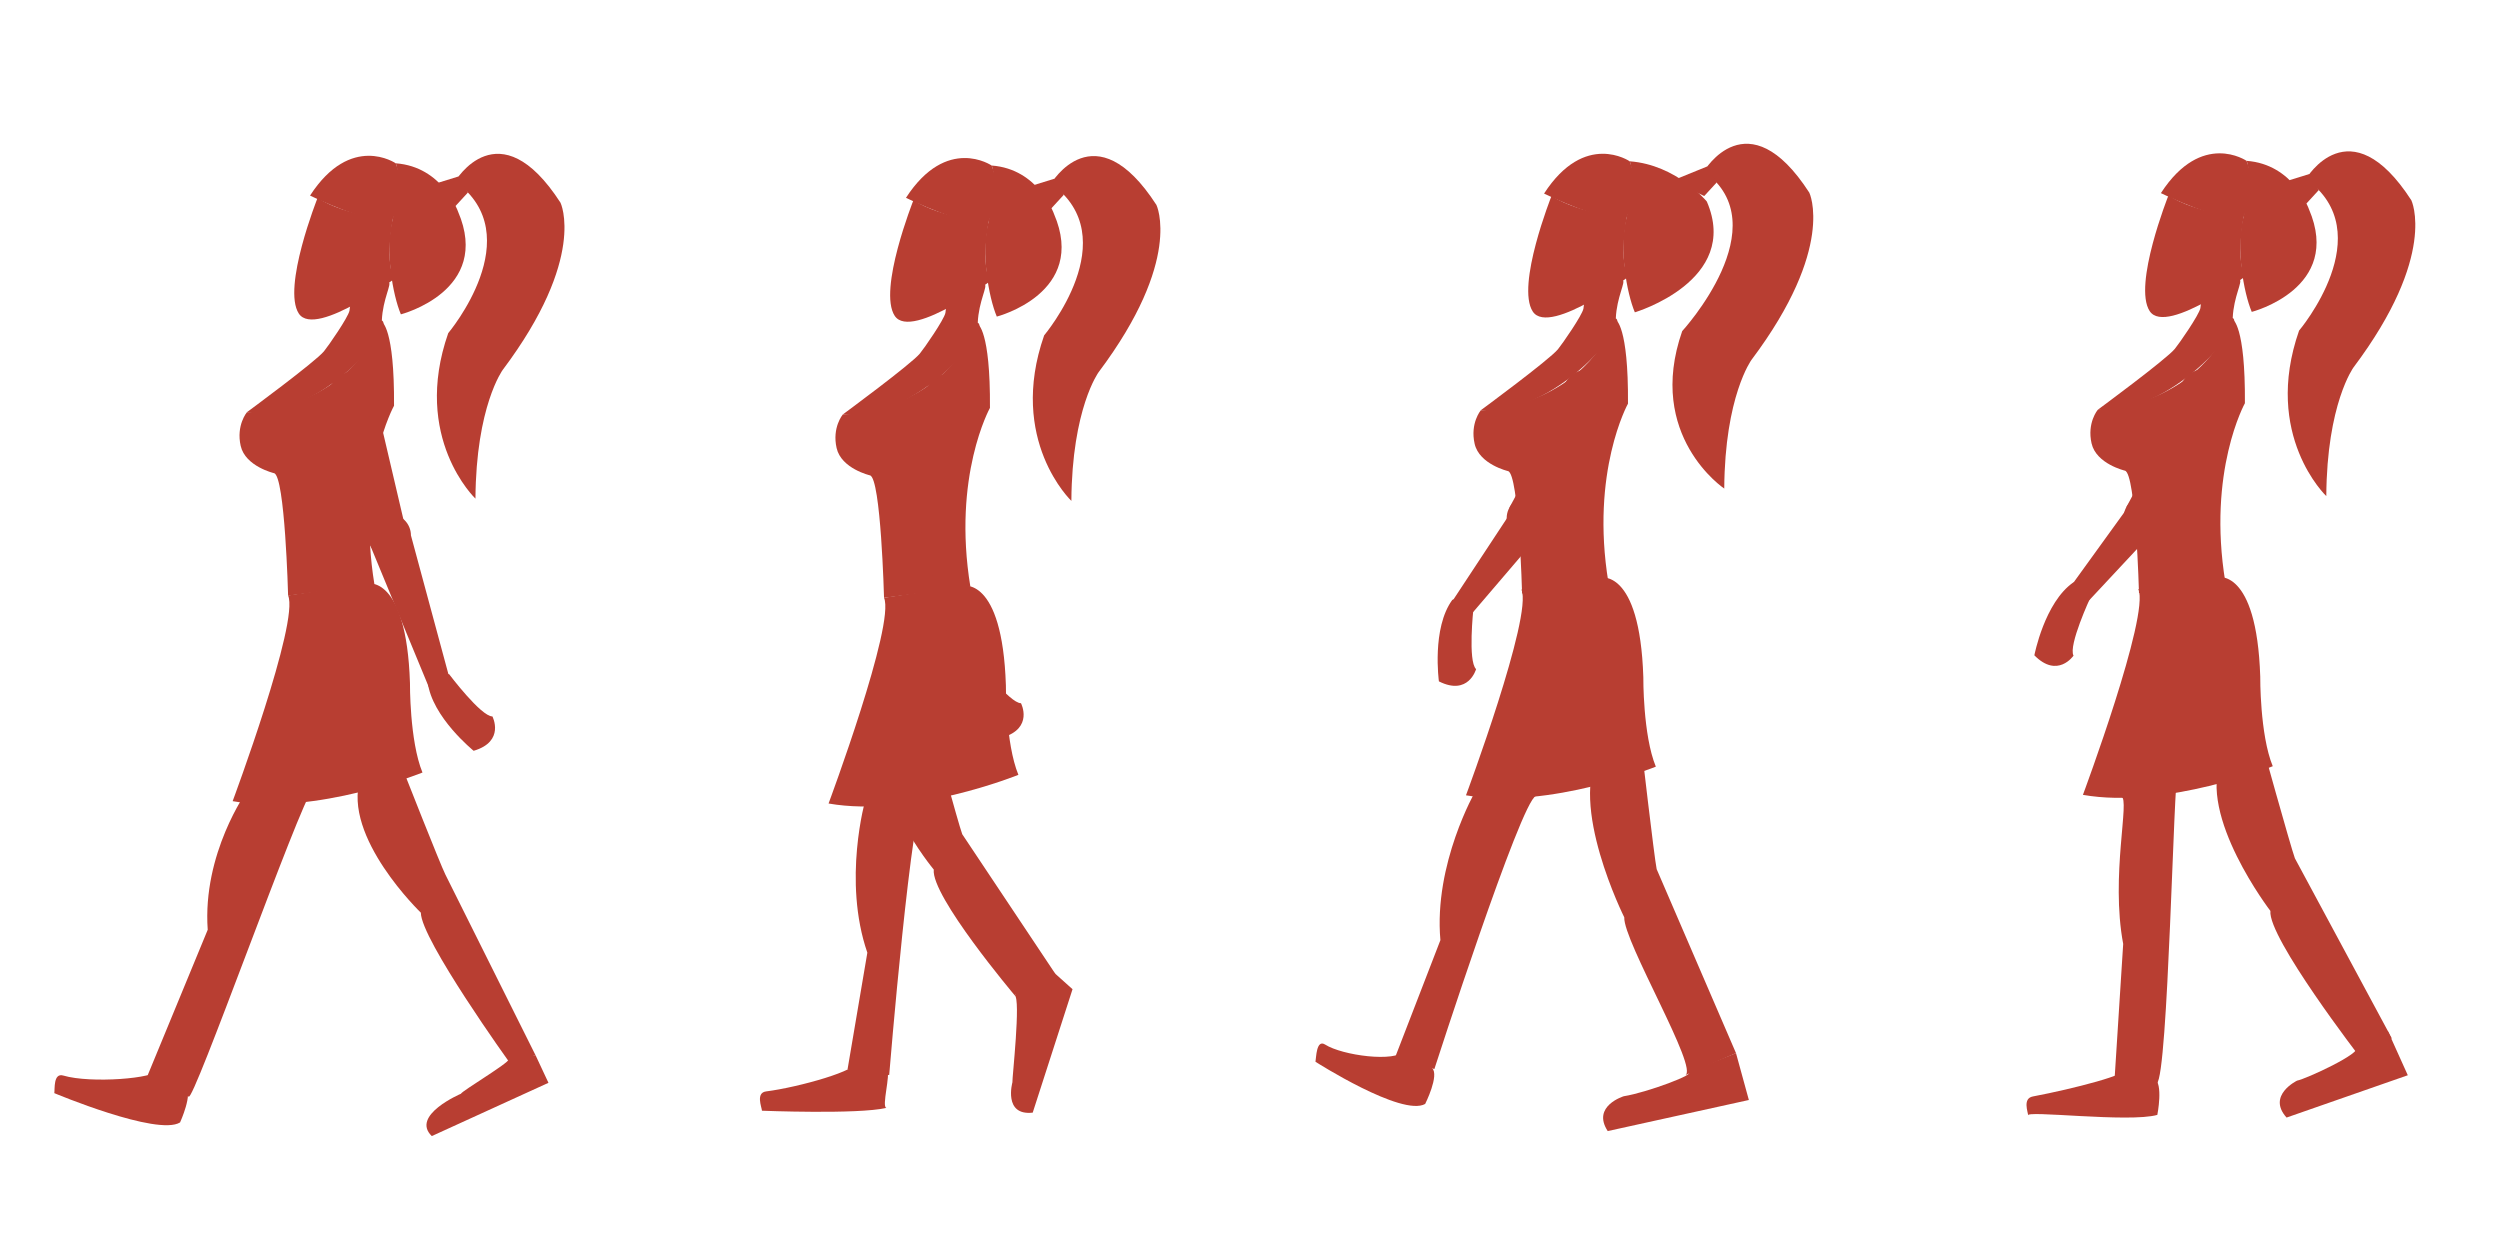
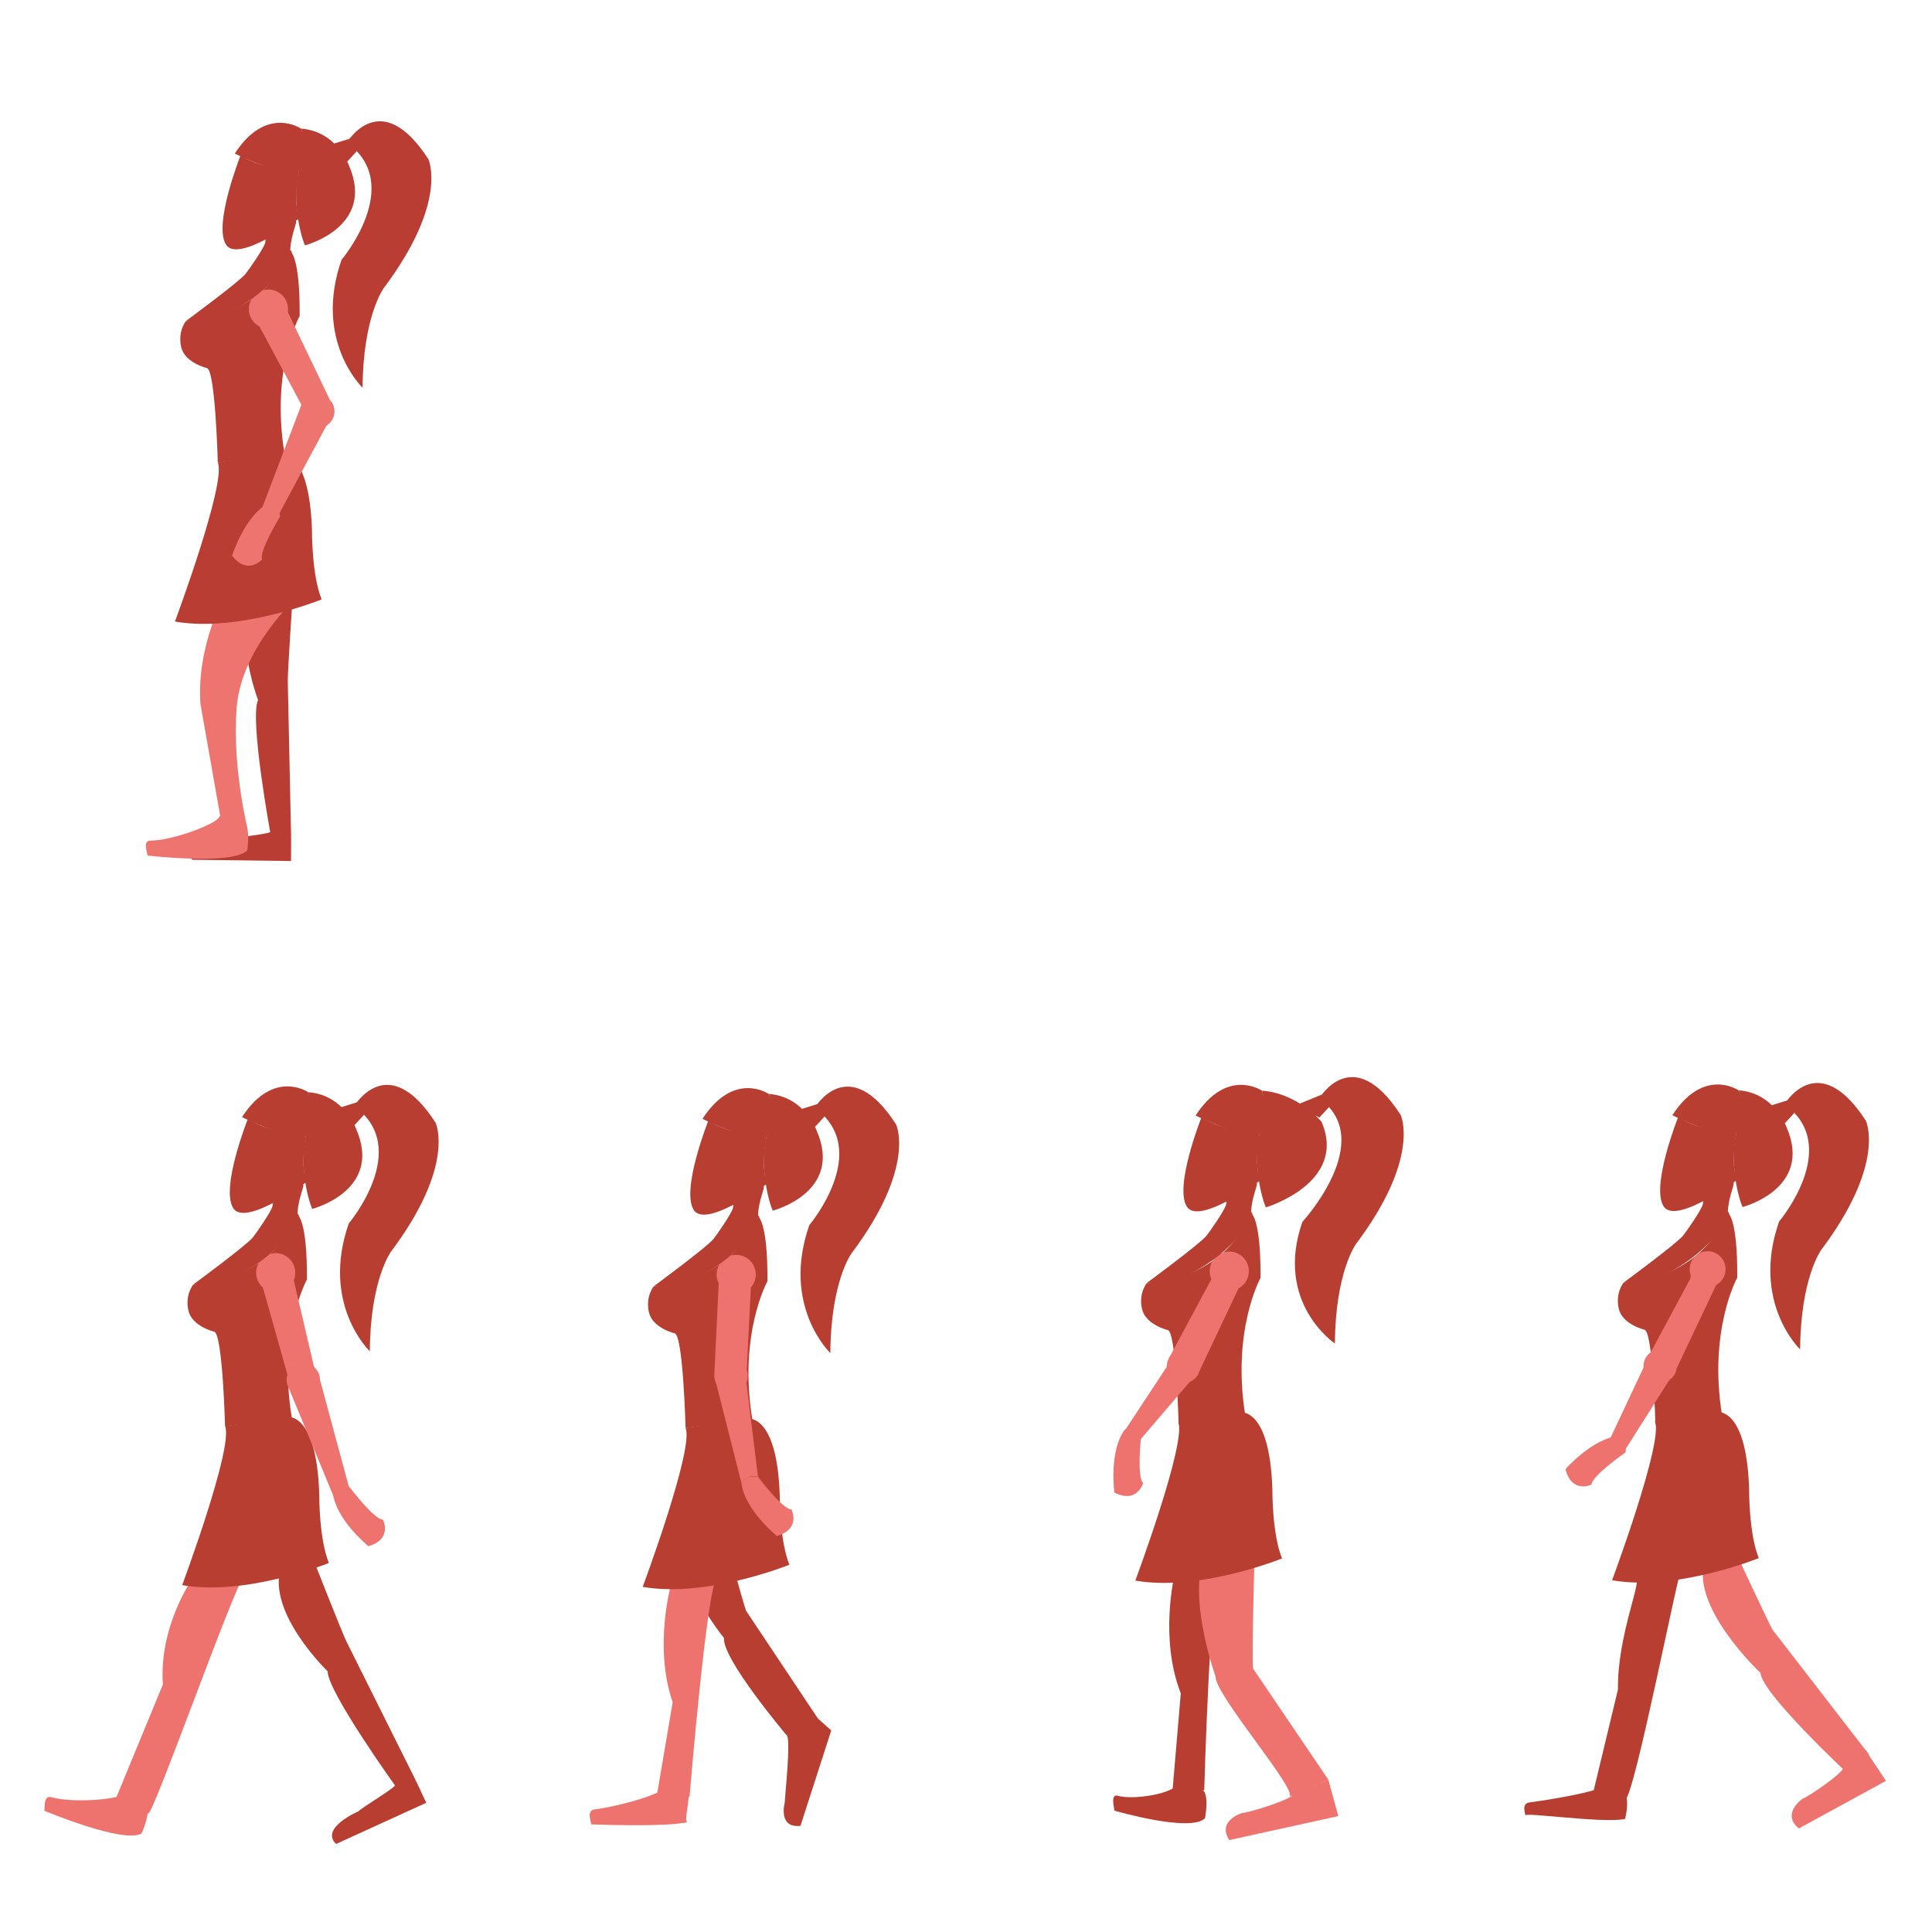
- <svg xmlns="http://www.w3.org/2000/svg" xmlns:xlink="http://www.w3.org/1999/xlink" id="step_4" data-name="step 4" viewBox="0 0 1600 800">
+ <svg xmlns="http://www.w3.org/2000/svg" xmlns:xlink="http://www.w3.org/1999/xlink" id="step_4" data-name="step 4" viewBox="0 0 1600 1600">
  <defs>
-     <style>.cls-1{fill:none;}.cls-2{fill:#b83e32;}</style>
+     <style>.cls-1{fill:none;}.cls-2{fill:#ee736e;}.cls-3{fill:#b83e32;}.cls-4{fill:#b93d33;}.cls-5{fill:#ee746f;}.cls-6{opacity:0.38;}</style>
    <symbol id="w1_v2" data-name="w1_v2" viewBox="0 0 400 800">
      <rect class="cls-1" width="400" height="800" />
-       <path class="cls-2" d="M305.26,670.2c4.19,3.55-32.14,20.32-37.92,21.4,0,0-19.54,9.42-6.73,23.64l77.58-27.08-12.8-28.41Z" />
-       <path class="cls-2" d="M243.59,471.24s19.74,71.11,22.35,78.09l62,115.18L308,677.17S248.47,599.9,250.26,583c0,0-46.84-61.07-31.32-97Z" />
-       <path class="cls-2" d="M156.15,684.16c5.84,2.94-32.2,12.71-57.9,17.57-6.68,1.26-3.19,9.79-3,12.28-3.29-3.79,64.62,4.66,82.64-.48,0,0,4-20.21-2-23.37Z" />
-       <path class="cls-2" d="M154.82,509.83c5.78,1.34-7,50.58,1.22,94.29l-5.62,88.12,27.11,1.21C184.85,688.66,188.31,496.18,191,494Z" />
-       <path class="cls-2" d="M226.13,204.39s8.14,3.66,7.81,53.66c0,0-24.18,43.51-12.52,114.51l-55.27,7s-2-76.67-9-78.34c0,0-18.35-4.29-21.35-17.46s3.93-21.44,3.93-21.44S201.46,262.06,226.13,204.39Z" />
-       <path class="cls-2" d="M215.76,369.47s25.68-7.09,28,63.57c0,0-.33,37,8,57.34,0,0-68.32,27.66-121.49,18.33,0,0,42.83-115,35.49-131.67Z" />
-       <path class="cls-2" d="M120.36,378.21s9.83-.75,12.67,7.31L186.71,328l-12.88-23.77Z" />
-       <path class="cls-2" d="M158.06,324.57l35.65-66.33S195,228.63,224,249.3l-42.47,89.77Z" />
+       <path class="cls-2" d="M321.68,662.48c4.72,2.82-28.38,25.3-33.91,27.31,0,0-17.74,12.49-2.77,24.42l72.11-39.39-17.27-25.94Z" />
+       <path class="cls-2" d="M228.33,476.28s31.09,66.93,34.81,73.39l80,103.49L325.57,668.9s-71.4-66.5-72.4-83.47c0,0-56.19-52.6-46.74-90.55Z" />
+       <path class="cls-3" d="M120.19,679c5.75,2.87-32.54,10.27-58.37,13.7-6.71.89-3.47,8.73-3.35,11-3.18-3.55,64.44,6.63,82.59,2.66,0,0,4.54-18.11-1.28-21.19Z" />
+       <path class="cls-3" d="M150.08,506c5.46,2.31-15.55,48.63-14.94,93.11l-20.63,85.86,26.5,5.83c8-3.46,44.39-192.51,47.44-194.15Z" />
+       <path class="cls-3" d="M226.13,204.39s8.14,3.67,7.81,53.67c0,0-24.18,43.5-12.52,114.5l-55.27,7s-2-76.67-9-78.33c0,0-18.35-4.29-21.35-17.46s3.93-21.44,3.93-21.44S201.46,262.06,226.13,204.39Z" />
+       <path class="cls-3" d="M215.76,369.47s25.68-7.09,28,63.57c0,0-.33,37,8,57.33,0,0-68.33,27.67-121.5,18.33,0,0,42.83-115,35.5-131.67Z" />
+       <path class="cls-2" d="M124.54,400.16s9.52-2.56,13.8,4.84l42.11-66.5-17.06-21Z" />
+       <path class="cls-2" d="M162.45,319.61l32.7-60.85s1.17-27.17,27.77-8.21l-39,82.36Z" />
      <circle class="cls-2" cx="170.1" cy="331.31" r="13.8" />
-       <circle class="cls-2" cx="208.08" cy="252.43" r="16.21" />
-       <path class="cls-2" d="M230.47,178.9c2.33.93-3.78,10.89-4.33,24.63,8.57,4.24-40.23,62.79-86.41,58.75,0,0,43.81-32.26,49.35-39,2.9-3.52,15.4-21.58,16.35-26l2.65-21.09Z" />
-       <path class="cls-2" d="M185,125.11s-22.83,57.45-12,74,66.9-26.64,61.28-22.25c0,0-6.39-6.72-1.08-38.75C233.67,139.4,203.66,136.9,185,125.11Z" />
-       <path class="cls-2" d="M235,102.94s-28.67-19.69-54.83,20.66c0,0,40.07,19.84,52.86,15.19C233.05,138.79,242.41,120.67,235,102.94Z" />
-       <path class="cls-2" d="M238.32,199.61s58.43-15,36.59-65.75c0,0-9.84-28.71-39.89-30.92,2,4.56,2.6,18.17-2,35.85C228,158.35,233.08,187.22,238.32,199.61Z" />
-       <path class="cls-2" d="M273,114.56s27.85-47.71,67.46,13.62c0,0,17,35-37,106.94,0,0-17.07,23.19-17.43,82.39,0,0-40.88-38.8-17.42-105.93C268.65,211.58,321.37,149.1,273,114.56Z" />
-       <polygon class="cls-2" points="275.24 111.35 281.23 121.64 273.23 130.34 262.13 115.41 275.24 111.35" />
-       <path class="cls-2" d="M124.15,372.73s8,0,10.89,9.76c0,0-14.25,30.66-10.79,37.13,0,0-10.19,14.89-25.06-.22C99.19,419.4,105.67,385.54,124.15,372.73Z" />
+       <circle class="cls-2" cx="209.42" cy="251.09" r="14.87" />
+       <path class="cls-3" d="M230.47,178.9c2.33.93-3.78,10.88-4.32,24.62,8.56,4.24-40.24,62.8-86.42,58.75,0,0,43.81-32.25,49.35-39,2.9-3.53,15.4-21.58,16.35-26l2.65-21.09Z" />
+       <path class="cls-3" d="M185,125.11s-22.83,57.45-12,74,66.9-26.64,61.29-22.25c0,0-6.39-6.73-1.09-38.76C233.67,139.4,203.66,136.9,185,125.11Z" />
+       <path class="cls-3" d="M235,102.94s-28.68-19.69-54.84,20.66c0,0,40.08,19.84,52.86,15.19C233,138.79,242.41,120.67,235,102.94Z" />
+       <path class="cls-3" d="M238.32,199.61s58.43-15,36.59-65.75c0,0-9.84-28.71-39.88-30.92,2,4.56,2.6,18.17-2,35.85C228,158.35,233.08,187.22,238.32,199.61Z" />
+       <path class="cls-3" d="M273,114.56s27.85-47.7,67.45,13.62c0,0,17,35.05-37,106.95,0,0-17.07,23.19-17.44,82.39,0,0-40.87-38.8-17.42-105.93C268.65,211.58,321.37,149.1,273,114.56Z" />
+       <polygon class="cls-3" points="275.24 111.35 281.23 121.64 273.23 130.34 262.13 115.41 275.24 111.35" />
+       <path class="cls-2" d="M136.78,389s6.87,4,4.47,13.92c0,0-27.78,19.27-28.07,26.6,0,0-16.31,7.7-21.52-12.85C91.67,416.65,114.36,390.7,136.78,389Z" />
    </symbol>
    <symbol id="w2_v2" data-name="w2_v2" viewBox="0 0 400 800">
      <rect class="cls-1" width="400" height="800" />
-       <path class="cls-2" d="M278.82,686.31c7.4.47-26.21,13-40.77,15.27,0,0-20.77,6.27-10.31,22.31L318.07,704l-8.23-30Z" />
-       <path class="cls-2" d="M249.07,475.66s8.47,73.31,10,80.61L309.84,674,277.2,688.18c9.55-3.24-39.61-85.9-38.87-101.09,0,0-36.33-72.76-15.43-105.82Z" />
-       <path class="cls-2" d="M97.9,672.38c-5.92,7.77-40.09,3.1-51-3.85-5.73-3.65-5.71,8.57-6.2,11,0,0,55.4,35.36,70.2,27,0,0,9.26-18.39,4.42-23Z" />
-       <path class="cls-2" d="M143.09,506.28s-26.8,46.58-22.43,95.41L91.94,676l24.85,8.21s55.26-171.41,65-174.82Z" />
-       <path class="cls-2" d="M232.91,204.67s8.14,3.67,7.8,53.67c0,0-24.18,43.5-12.51,114.5l-55.27,7s-2-76.67-9-78.34c0,0-18.36-4.29-21.36-17.46s3.93-21.44,3.93-21.44S208.23,262.35,232.91,204.67Z" />
-       <path class="cls-2" d="M222.53,369.75s25.68-7.09,28,63.58c0,0-.34,37,8,57.33,0,0-68.33,27.67-121.5,18.33,0,0,42.83-115,35.5-131.66Z" />
-       <path class="cls-2" d="M126.55,387.39s9.79-1.17,13,6.75l51.15-59.82-13.9-23.2Z" />
-       <path class="cls-2" d="M164.84,324.85l35.64-66.32s1.28-29.62,30.28-8.95l-42.47,89.77Z" />
-       <circle class="cls-2" cx="176.88" cy="331.59" r="13.8" />
-       <circle class="cls-2" cx="214.85" cy="252.71" r="16.21" />
-       <path class="cls-2" d="M237.24,179.18c2.34.93-3.78,10.89-4.32,24.63,8.56,4.24-40.24,62.79-86.42,58.75,0,0,43.81-32.26,49.36-39,2.89-3.53,15.4-21.58,16.34-26l2.65-21.1Z" />
-       <path class="cls-2" d="M191.78,125.39s-22.84,57.45-12,74,66.9-26.64,61.29-22.25c0,0-6.39-6.73-1.09-38.76C240.44,139.69,210.43,137.18,191.78,125.39Z" />
-       <path class="cls-2" d="M241.8,103.22S213.12,83.53,187,123.88c0,0,40.08,19.84,52.86,15.19C239.82,139.07,249.19,121,241.8,103.22Z" />
-       <path class="cls-2" d="M245.1,199.89S313,179.7,291.18,129c0,0-19.33-23.56-49.38-25.77,2,4.56,2.6,18.18-2,35.85C234.76,158.63,239.85,187.51,245.1,199.89Z" />
-       <path class="cls-2" d="M289.31,109.68S317.16,62,356.76,123.3c0,0,17,35.06-37,107,0,0-17.07,23.19-17.44,82.39,0,0-50.37-33.65-26.91-100.78C275.43,211.86,337.64,144.23,289.31,109.68Z" />
-       <polygon class="cls-2" points="291.52 106.48 297.5 116.76 289.5 125.46 268.9 115.69 291.52 106.48" />
-       <path class="cls-2" d="M128.33,383.87s7.54-2.57,13.46,5.74c0,0-3.64,33.61,1.71,38.63,0,0-4.86,17.37-23.8,7.84C119.7,436.08,115,401.94,128.33,383.87Z" />
+       <path class="cls-3" d="M180.51,682.47c-3.5,9.12-37.61,14.21-50,10.6-6.52-1.9-3.08,9.83-2.86,12.32,0,0,63.09,18.41,75,6.21,0,0,3.73-20.25-2.22-23.35Z" />
+       <path class="cls-3" d="M177.33,510.36s-12.67,52.23,5.21,97.87l-6.74,79.38,26.16.91s5-180,13.41-186Z" />
+       <path class="cls-2" d="M273.8,692.17c7.39.47-26.21,13-40.77,15.26,0,0-20.76,6.28-10.31,22.31L313,709.86l-8.24-30Z" />
+       <path class="cls-2" d="M244,481.51s-3,99-1.54,106.26l62.31,92L272.13,694c9.55-3.24-61.52-84.55-60.78-99.74,0,0-26.59-73.81-5.69-106.87Z" />
+       <path class="cls-3" d="M240.77,210.53s8.14,3.67,7.81,53.67c0,0-24.18,43.5-12.52,114.5l-55.27,7s-2-76.67-9-78.33c0,0-18.35-4.29-21.35-17.46s3.93-21.44,3.93-21.44S216.09,268.2,240.77,210.53Z" />
+       <path class="cls-3" d="M230.39,375.61s25.68-7.09,28,63.57c0,0-.33,37,8,57.33,0,0-68.33,27.67-121.5,18.33,0,0,42.83-115,35.5-131.67Z" />
+       <path class="cls-2" d="M134.42,393.25s9.79-1.17,13,6.75l51.15-59.82L184.64,317Z" />
+       <path class="cls-2" d="M172.7,330.71l35.64-66.33s1.27-29.61,30.27-8.95l-42.47,89.77Z" />
+       <circle class="cls-2" cx="184.74" cy="337.45" r="13.8" />
+       <circle class="cls-2" cx="222.71" cy="258.57" r="16.21" />
+       <path class="cls-3" d="M245.11,185c2.33.93-3.78,10.88-4.32,24.62,8.56,4.24-40.24,62.8-86.42,58.75,0,0,43.81-32.25,49.35-39,2.9-3.53,15.4-21.58,16.35-26l2.65-21.09Z" />
+       <path class="cls-3" d="M199.64,131.25s-22.83,57.45-12,74S254.58,178.62,249,183c0,0-6.39-6.73-1.09-38.76C248.3,145.54,218.3,143,199.64,131.25Z" />
+       <path class="cls-3" d="M249.66,109.08S221,89.39,194.82,129.73c0,0,40.08,19.84,52.86,15.19C247.68,144.93,257.05,126.81,249.66,109.08Z" />
+       <path class="cls-3" d="M253,205.75s67.93-20.2,46.09-70.91c0,0-19.34-23.56-49.38-25.77,2,4.56,2.6,18.17-2,35.85C242.62,164.48,247.72,193.36,253,205.75Z" />
+       <path class="cls-3" d="M297.17,115.54s27.85-47.7,67.45,13.62c0,0,17,35.05-37,106.95,0,0-17.07,23.19-17.44,82.39,0,0-50.37-33.64-26.92-100.78C283.29,217.72,345.51,150.08,297.17,115.54Z" />
+       <polygon class="cls-3" points="299.38 112.33 305.37 122.62 297.37 131.32 276.76 121.55 299.38 112.33" />
+       <path class="cls-2" d="M136.2,389.73s7.53-2.57,13.45,5.74c0,0-3.64,33.61,1.71,38.63,0,0-4.86,17.37-23.8,7.85C127.56,441.94,122.82,407.8,136.2,389.73Z" />
    </symbol>
    <symbol id="w3_v2" data-name="w3_v2" viewBox="0 0 400 800">
      <rect class="cls-1" width="400" height="800" />
-       <path class="cls-2" d="M249.73,636.93c4.16,1.9-1.67,53.75-1.4,55.77,0,0-6,21.52,13,19.39l25.48-79-15.51-13.89Z" />
-       <path class="cls-2" d="M196.9,465.4s16.75,61.52,19.33,68.51l59.56,89.34-26.06,13.68S196.15,573.42,198,556.52c0,0-44.84-53.65-29.18-89.49Z" />
-       <path class="cls-2" d="M148.14,679.39c2.84,5.37-36.59,16.46-57.41,19.11-6.74.85-2.93,9.87-2.67,12.36,0,0,61.26,2.45,79.65-1.8-3.33-.5,2.9-21.72.36-24.2Z" />
-       <path class="cls-2" d="M154.27,511.72s-14.78,51.67,1.22,98l-12.67,74.67,26.65,3.66s14.47-177,23.14-182.66Z" />
-       <path class="cls-2" d="M226.15,207.39s8.14,3.67,7.81,53.67c0,0-24.18,43.5-12.52,114.5l-55.27,7s-2-76.67-9-78.33c0,0-18.35-4.29-21.35-17.47s3.93-21.44,3.93-21.44S201.48,265.07,226.15,207.39Z" />
-       <path class="cls-2" d="M216.16,375s25.68-7.1,28,63.57c0,0-.33,37,8,57.33,0,0-68.32,27.67-121.49,18.34,0,0,42.83-115,35.49-131.67Z" />
-       <path class="cls-2" d="M212.41,428.06s5.74-8,13.74-5l-9.61-78.11L190,339.52Z" />
-       <path class="cls-2" d="M190,337.72l3.69-76.47s-1.44-35.91,27.56-15.24l-4.62,91.71Z" />
+       <path class="cls-3" d="M249.73,636.93c4.16,1.89-1.67,53.74-1.4,55.77,0,0-6,21.51,13,19.38l25.48-79-15.52-13.89Z" />
+       <path class="cls-3" d="M196.9,465.4s16.75,61.52,19.33,68.51l59.56,89.34-26.06,13.68S196.15,573.42,198,556.52c0,0-44.84-53.65-29.18-89.5Z" />
+       <path class="cls-2" d="M148.14,679.39c2.84,5.37-36.59,16.46-57.41,19.11-6.74.86-2.92,9.88-2.67,12.36,0,0,61.26,2.45,79.65-1.8-3.33-.49,2.89-21.72.36-24.2Z" />
+       <path class="cls-2" d="M154.27,511.72s-14.79,51.67,1.21,98l-12.67,74.67L169.47,688s14.47-177,23.14-182.66Z" />
+       <path class="cls-3" d="M226.15,207.39s8.14,3.67,7.81,53.67c0,0-24.18,43.5-12.52,114.5l-55.27,7s-2-76.67-9-78.33c0,0-18.35-4.29-21.35-17.46s3.93-21.44,3.93-21.44S201.48,265.07,226.15,207.39Z" />
+       <path class="cls-3" d="M216.16,374.95s25.68-7.09,28,63.57c0,0-.33,37,8,57.33,0,0-68.33,27.67-121.5,18.33,0,0,42.83-115,35.5-131.67Z" />
+       <path class="cls-2" d="M212.41,428.06s5.74-8,13.74-5l-9.62-78.12L190,339.52Z" />
+       <path class="cls-2" d="M190,337.72l3.69-76.48s-1.44-35.9,27.56-15.24l-4.61,91.71Z" />
      <circle class="cls-2" cx="203.84" cy="339.52" r="13.8" />
      <circle class="cls-2" cx="208.1" cy="255.44" r="16.21" />
-       <path class="cls-2" d="M230.49,181.9c2.33.93-3.78,10.89-4.33,24.63,9.05,4.82-39.81,63.3-86.41,58.75,0,0,43.81-32.25,49.35-39,2.9-3.53,15.4-21.58,16.35-26l2.65-21.09Z" />
-       <path class="cls-2" d="M185,128.12s-22.83,57.44-12,74,66.9-26.64,61.29-22.25c0,0-6.39-6.73-1.09-38.76C233.69,142.41,203.68,139.9,185,128.12Z" />
-       <path class="cls-2" d="M235.05,105.94s-28.68-19.68-54.84,20.66c0,0,40.07,19.84,52.86,15.19C233.07,141.79,242.44,123.67,235.05,105.94Z" />
-       <path class="cls-2" d="M238.34,202.62s58.43-15.05,36.59-65.75c0,0-9.84-28.72-39.88-30.93,2,4.56,2.59,18.18-2,35.85C228,161.35,233.1,190.23,238.34,202.62Z" />
-       <path class="cls-2" d="M273.05,117.56s27.86-47.7,67.46,13.62c0,0,17,35.06-37,107,0,0-17.07,23.18-17.44,82.39,0,0-40.87-38.8-17.42-105.94C268.67,214.58,321.39,152.11,273.05,117.56Z" />
-       <polygon class="cls-2" points="275.26 114.36 281.25 124.64 273.25 133.34 262.15 118.42 275.26 114.36" />
-       <path class="cls-2" d="M212.41,428.06s3.74-7,13.74-5c0,0,20.34,27,27.67,27,0,0,8.33,16-12,22C241.82,472.06,215,450.39,212.41,428.06Z" />
+       <path class="cls-3" d="M230.49,181.9c2.33.93-3.78,10.88-4.32,24.62,9,4.82-39.82,63.3-86.42,58.75,0,0,43.81-32.25,49.35-39,2.9-3.53,15.4-21.58,16.35-26l2.65-21.09Z" />
+       <path class="cls-3" d="M185,128.12s-22.83,57.45-12,74,66.9-26.64,61.29-22.25c0,0-6.39-6.73-1.09-38.76C233.69,142.41,203.68,139.9,185,128.12Z" />
+       <path class="cls-3" d="M235,105.94s-28.68-19.69-54.84,20.66c0,0,40.08,19.84,52.86,15.19C233.07,141.79,242.44,123.67,235,105.94Z" />
+       <path class="cls-3" d="M238.34,202.62s58.43-15,36.59-65.75c0,0-9.84-28.71-39.88-30.92,2,4.56,2.6,18.17-2,35.85C228,161.35,233.1,190.23,238.34,202.62Z" />
+       <path class="cls-3" d="M273.05,117.56s27.85-47.7,67.45,13.62c0,0,17,35.05-37,106.95,0,0-17.07,23.19-17.44,82.39,0,0-40.87-38.8-17.42-105.93C268.67,214.58,321.39,152.11,273.05,117.56Z" />
+       <polygon class="cls-3" points="275.26 114.36 281.25 124.64 273.25 133.34 262.15 118.42 275.26 114.36" />
+       <path class="cls-2" d="M212.41,428.06s3.74-7,13.74-5c0,0,20.33,27,27.67,27,0,0,8.33,16-12,22C241.82,472.06,215,450.39,212.41,428.06Z" />
    </symbol>
    <symbol id="w4_v2" data-name="w4_v2" viewBox="0 0 400 800">
      <rect class="cls-1" width="400" height="800" />
-       <path class="cls-2" d="M327.57,678c.18,2.29-29.86,20.17-30.59,22,0,0-32.43,13.81-18.64,27.09L353,693l-8.27-17.68Z" />
-       <path class="cls-2" d="M260.33,493.65s23.33,59.33,26.67,66L344.71,675.3l-16.23,5.28s-57.15-79.47-57.15-96.47c0,0-50.4-48.46-38.74-85.79Z" />
-       <path class="cls-2" d="M102.92,684.74c-.87,5.46-42.9,8.81-60.4,3.62-6.51-1.93-5.37,8.78-5.77,11.25,0,0,66,27.7,80.48,18.75,0,0,8.55-18.73,3.53-23.18Z" />
-       <path class="cls-2" d="M160,506.32s-28.54,39.83-25.07,88.73L96.49,688.2l26.18,13.58C125.07,708,194,513.43,202,505.45Z" />
-       <path class="cls-2" d="M246.36,206s8.14,3.67,7.81,53.67c0,0-24.18,43.5-12.52,114.5l-55.27,7s-2-76.67-9-78.34c0,0-18.35-4.29-21.35-17.46S160,263.85,160,263.85,221.69,263.64,246.36,206Z" />
-       <path class="cls-2" d="M236.37,373.51s25.68-7.09,28,63.58c0,0-.33,37,8,57.33,0,0-68.32,27.67-121.49,18.33,0,0,42.83-115,35.49-131.66Z" />
-       <path class="cls-2" d="M276.65,440.27s4.4-8.82,12.78-7.12L265,342.68l-26.15,6.15Z" />
+       <path class="cls-3" d="M327.57,678c.18,2.3-29.86,20.17-30.59,22,0,0-32.43,13.81-18.64,27.09L353,693l-8.27-17.69Z" />
+       <path class="cls-3" d="M260.33,493.65s23.33,59.33,26.67,66L344.71,675.3l-16.23,5.28s-57.15-79.47-57.15-96.47c0,0-50.4-48.46-38.74-85.8Z" />
+       <path class="cls-2" d="M102.92,684.74c-.87,5.46-42.9,8.8-60.4,3.61-6.51-1.93-5.38,8.79-5.77,11.25,0,0,66,27.7,80.48,18.75,0,0,8.55-18.73,3.53-23.18Z" />
+       <path class="cls-2" d="M160,506.32S131.42,546.15,134.89,595L96.49,688.2l26.18,13.58C125.07,708,194,513.43,202,505.45Z" />
+       <path class="cls-3" d="M246.36,206s8.14,3.67,7.81,53.67c0,0-24.18,43.5-12.52,114.5l-55.27,7s-2-76.67-9-78.33c0,0-18.35-4.29-21.35-17.46S160,263.85,160,263.85,221.69,263.64,246.36,206Z" />
+       <path class="cls-3" d="M236.37,373.51s25.68-7.09,28,63.57c0,0-.33,37,8,57.33,0,0-68.33,27.67-121.5,18.33,0,0,42.83-115,35.5-131.67Z" />
+       <path class="cls-2" d="M276.65,440.27s4.41-8.82,12.78-7.12L265,342.68l-26.15,6.16Z" />
      <path class="cls-2" d="M239.76,344.47,219,270.77s-12.75-33.6,21.31-23.19l21,89.69Z" />
      <circle class="cls-2" cx="251.19" cy="342.68" r="13.8" />
      <circle class="cls-2" cx="228.31" cy="254" r="16.21" />
-       <path class="cls-2" d="M250.7,180.47c2.33.93-3.78,10.89-4.33,24.63,9,4.82-39.81,63.3-86.41,58.75,0,0,43.81-32.26,49.35-39,2.9-3.53,15.4-21.58,16.35-26l2.65-21.1Z" />
-       <path class="cls-2" d="M205.23,126.68s-22.83,57.45-12,74,66.9-26.64,61.29-22.25c0,0-6.39-6.73-1.09-38.76C253.9,141,223.89,138.47,205.23,126.68Z" />
-       <path class="cls-2" d="M255.26,104.51s-28.68-19.69-54.84,20.66c0,0,40.07,19.84,52.86,15.19C253.28,140.36,262.65,122.24,255.26,104.51Z" />
-       <path class="cls-2" d="M258.55,201.18s58.43-15,36.59-65.75c0,0-9.84-28.71-39.88-30.92,2,4.56,2.59,18.18-2,35.85C248.21,159.92,253.31,188.8,258.55,201.18Z" />
-       <path class="cls-2" d="M293.26,116.13s27.86-47.71,67.46,13.62c0,0,17,35.05-37,107,0,0-17.07,23.18-17.44,82.38,0,0-40.87-38.8-17.42-105.93C288.88,213.15,341.6,150.67,293.26,116.13Z" />
-       <polygon class="cls-2" points="295.48 112.92 301.46 123.21 293.46 131.91 282.36 116.98 295.48 112.92" />
+       <path class="cls-3" d="M250.7,180.47c2.33.93-3.78,10.88-4.32,24.62,9,4.82-39.82,63.3-86.42,58.75,0,0,43.81-32.25,49.35-39,2.9-3.53,15.4-21.58,16.35-26l2.65-21.09Z" />
+       <path class="cls-3" d="M205.23,126.68s-22.83,57.45-12,74,66.9-26.64,61.29-22.25c0,0-6.39-6.73-1.09-38.76C253.9,141,223.89,138.47,205.23,126.68Z" />
+       <path class="cls-3" d="M255.26,104.51s-28.68-19.69-54.84,20.66c0,0,40.08,19.84,52.86,15.19C253.28,140.36,262.65,122.24,255.26,104.51Z" />
+       <path class="cls-3" d="M258.55,201.18s58.43-15,36.59-65.75c0,0-9.84-28.71-39.88-30.92,2,4.56,2.6,18.17-2,35.85C248.21,159.92,253.31,188.8,258.55,201.18Z" />
+       <path class="cls-3" d="M293.26,116.13s27.85-47.7,67.45,13.62c0,0,17,35.05-37,106.95,0,0-17.07,23.19-17.44,82.39,0,0-40.87-38.8-17.42-105.93C288.88,213.15,341.6,150.67,293.26,116.13Z" />
+       <polygon class="cls-3" points="295.48 112.92 301.46 123.21 293.46 131.91 282.36 116.98 295.48 112.92" />
      <path class="cls-2" d="M275.72,436.51s3.74-7,13.74-5c0,0,20.33,27,27.67,27,0,0,8.33,16-12,22C305.13,480.51,278.31,458.84,275.72,436.51Z" />
    </symbol>
  </defs>
-   <use width="400" height="800" transform="translate(1202.8)" xlink:href="#w1_v2" />
-   <use width="400" height="800" transform="translate(801.2)" xlink:href="#w2_v2" />
-   <use width="400" height="800" transform="translate(399.61)" xlink:href="#w3_v2" />
-   <use width="400" height="800" transform="translate(-1.99)" xlink:href="#w4_v2" />
+   <use id="w1_v2-3" data-name="w1_v2" width="400" height="800" transform="translate(1204.78 800)" xlink:href="#w1_v2" />
+   <use id="w2_v2-3" data-name="w2_v2" width="400" height="800" transform="translate(795.33 794.14)" xlink:href="#w2_v2" />
+   <use id="w3_v2-3" data-name="w3_v2" width="400" height="800" transform="translate(401.59 800)" xlink:href="#w3_v2" />
+   <use id="w4_v2-3" data-name="w4_v2" width="400" height="800" transform="translate(0 800)" xlink:href="#w4_v2" />
+   <path class="cls-4" d="M224.42,688.69c-.81,2.15-35.62,5.48-37,6.78,0,0-35.22-1.37-28.42,16.53l82,1.07.08-19.52Z" />
+   <path class="cls-4" d="M242.41,493.26s-4.26,63.61-4.09,71.07l2.77,129.22-16.93-2.16s-17.71-96.27-10.45-111.64c0,0-24.86-65.35,1.63-94.12Z" />
+   <path class="cls-5" d="M181.67,675.86c.69,5.49-38.76,20.4-57,20.28-6.79,0-2.72,9.94-2.41,12.41,0,0,71.11,8.23,82.52-4.39,0,0,3-20.37-3.06-23.25Z" />
+   <path class="cls-5" d="M187,491s-24.48,43.11-21,92l18,102,21,2c1.26,3.24-13-49-9-101,3.81-49.59,49.23-90.76,53-94.55Z" />
+   <path class="cls-4" d="M240.36,208s8.14,3.67,7.81,53.67c0,0-24.18,43.5-12.52,114.5l-55.27,7s-2-76.67-9-78.33c0,0-18.35-4.29-21.35-17.46S154,265.85,154,265.85,215.69,265.64,240.36,208Z" />
+   <path class="cls-4" d="M230.37,375.51s25.68-7.09,28,63.57c0,0-.33,37,8,57.33,0,0-68.33,27.67-121.5,18.33,0,0,42.83-115,35.5-131.67Z" />
+   <path class="cls-5" d="M215.53,424.67s9.25-3.39,14.18,3.59L274,345.67l-23.25-13.46Z" />
+   <path class="cls-5" d="M253.82,343.1,217.7,275.59S198,245.53,233.52,248.36l39.8,83.07Z" />
+   <circle class="cls-5" cx="263.19" cy="340.68" r="13.8" />
+   <circle class="cls-5" cx="222.31" cy="256" r="16.21" />
+   <path class="cls-4" d="M244.7,182.47c2.33.93-3.78,10.88-4.32,24.62,9,4.82-39.82,63.3-86.42,58.75,0,0,43.81-32.25,49.35-39,2.9-3.53,15.4-21.58,16.35-26l2.65-21.09Z" />
+   <path class="cls-4" d="M199.23,128.68s-22.83,57.45-12,74,66.9-26.64,61.29-22.25c0,0-6.39-6.73-1.09-38.76C247.9,143,217.89,140.47,199.23,128.68Z" />
+   <path class="cls-4" d="M249.26,106.51s-28.68-19.69-54.84,20.66c0,0,40.08,19.84,52.86,15.19C247.28,142.36,256.65,124.24,249.26,106.51Z" />
+   <path class="cls-4" d="M252.55,203.18s58.43-15,36.59-65.75c0,0-9.84-28.71-39.88-30.92,2,4.56,2.6,18.17-2,35.85C242.21,161.92,247.31,190.8,252.55,203.18Z" />
+   <path class="cls-4" d="M287.26,118.13s27.85-47.7,67.45,13.62c0,0,17,35.05-37,106.95,0,0-17.07,23.19-17.44,82.39,0,0-40.87-38.8-17.42-105.93C282.88,215.15,335.6,152.67,287.26,118.13Z" />
+   <polygon class="cls-4" points="289.48 114.92 295.46 125.21 287.46 133.91 276.36 118.98 289.48 114.92" />
+   <path class="cls-5" d="M222.33,416.68s7.91.9,9.71,10.94c0,0-17.67,28.83-15,35.65,0,0-11.83,13.62-24.87-3.09C192.19,460.19,202.5,427.29,222.33,416.68Z" />
+   <rect class="cls-1" width="400" height="800" />
</svg>
